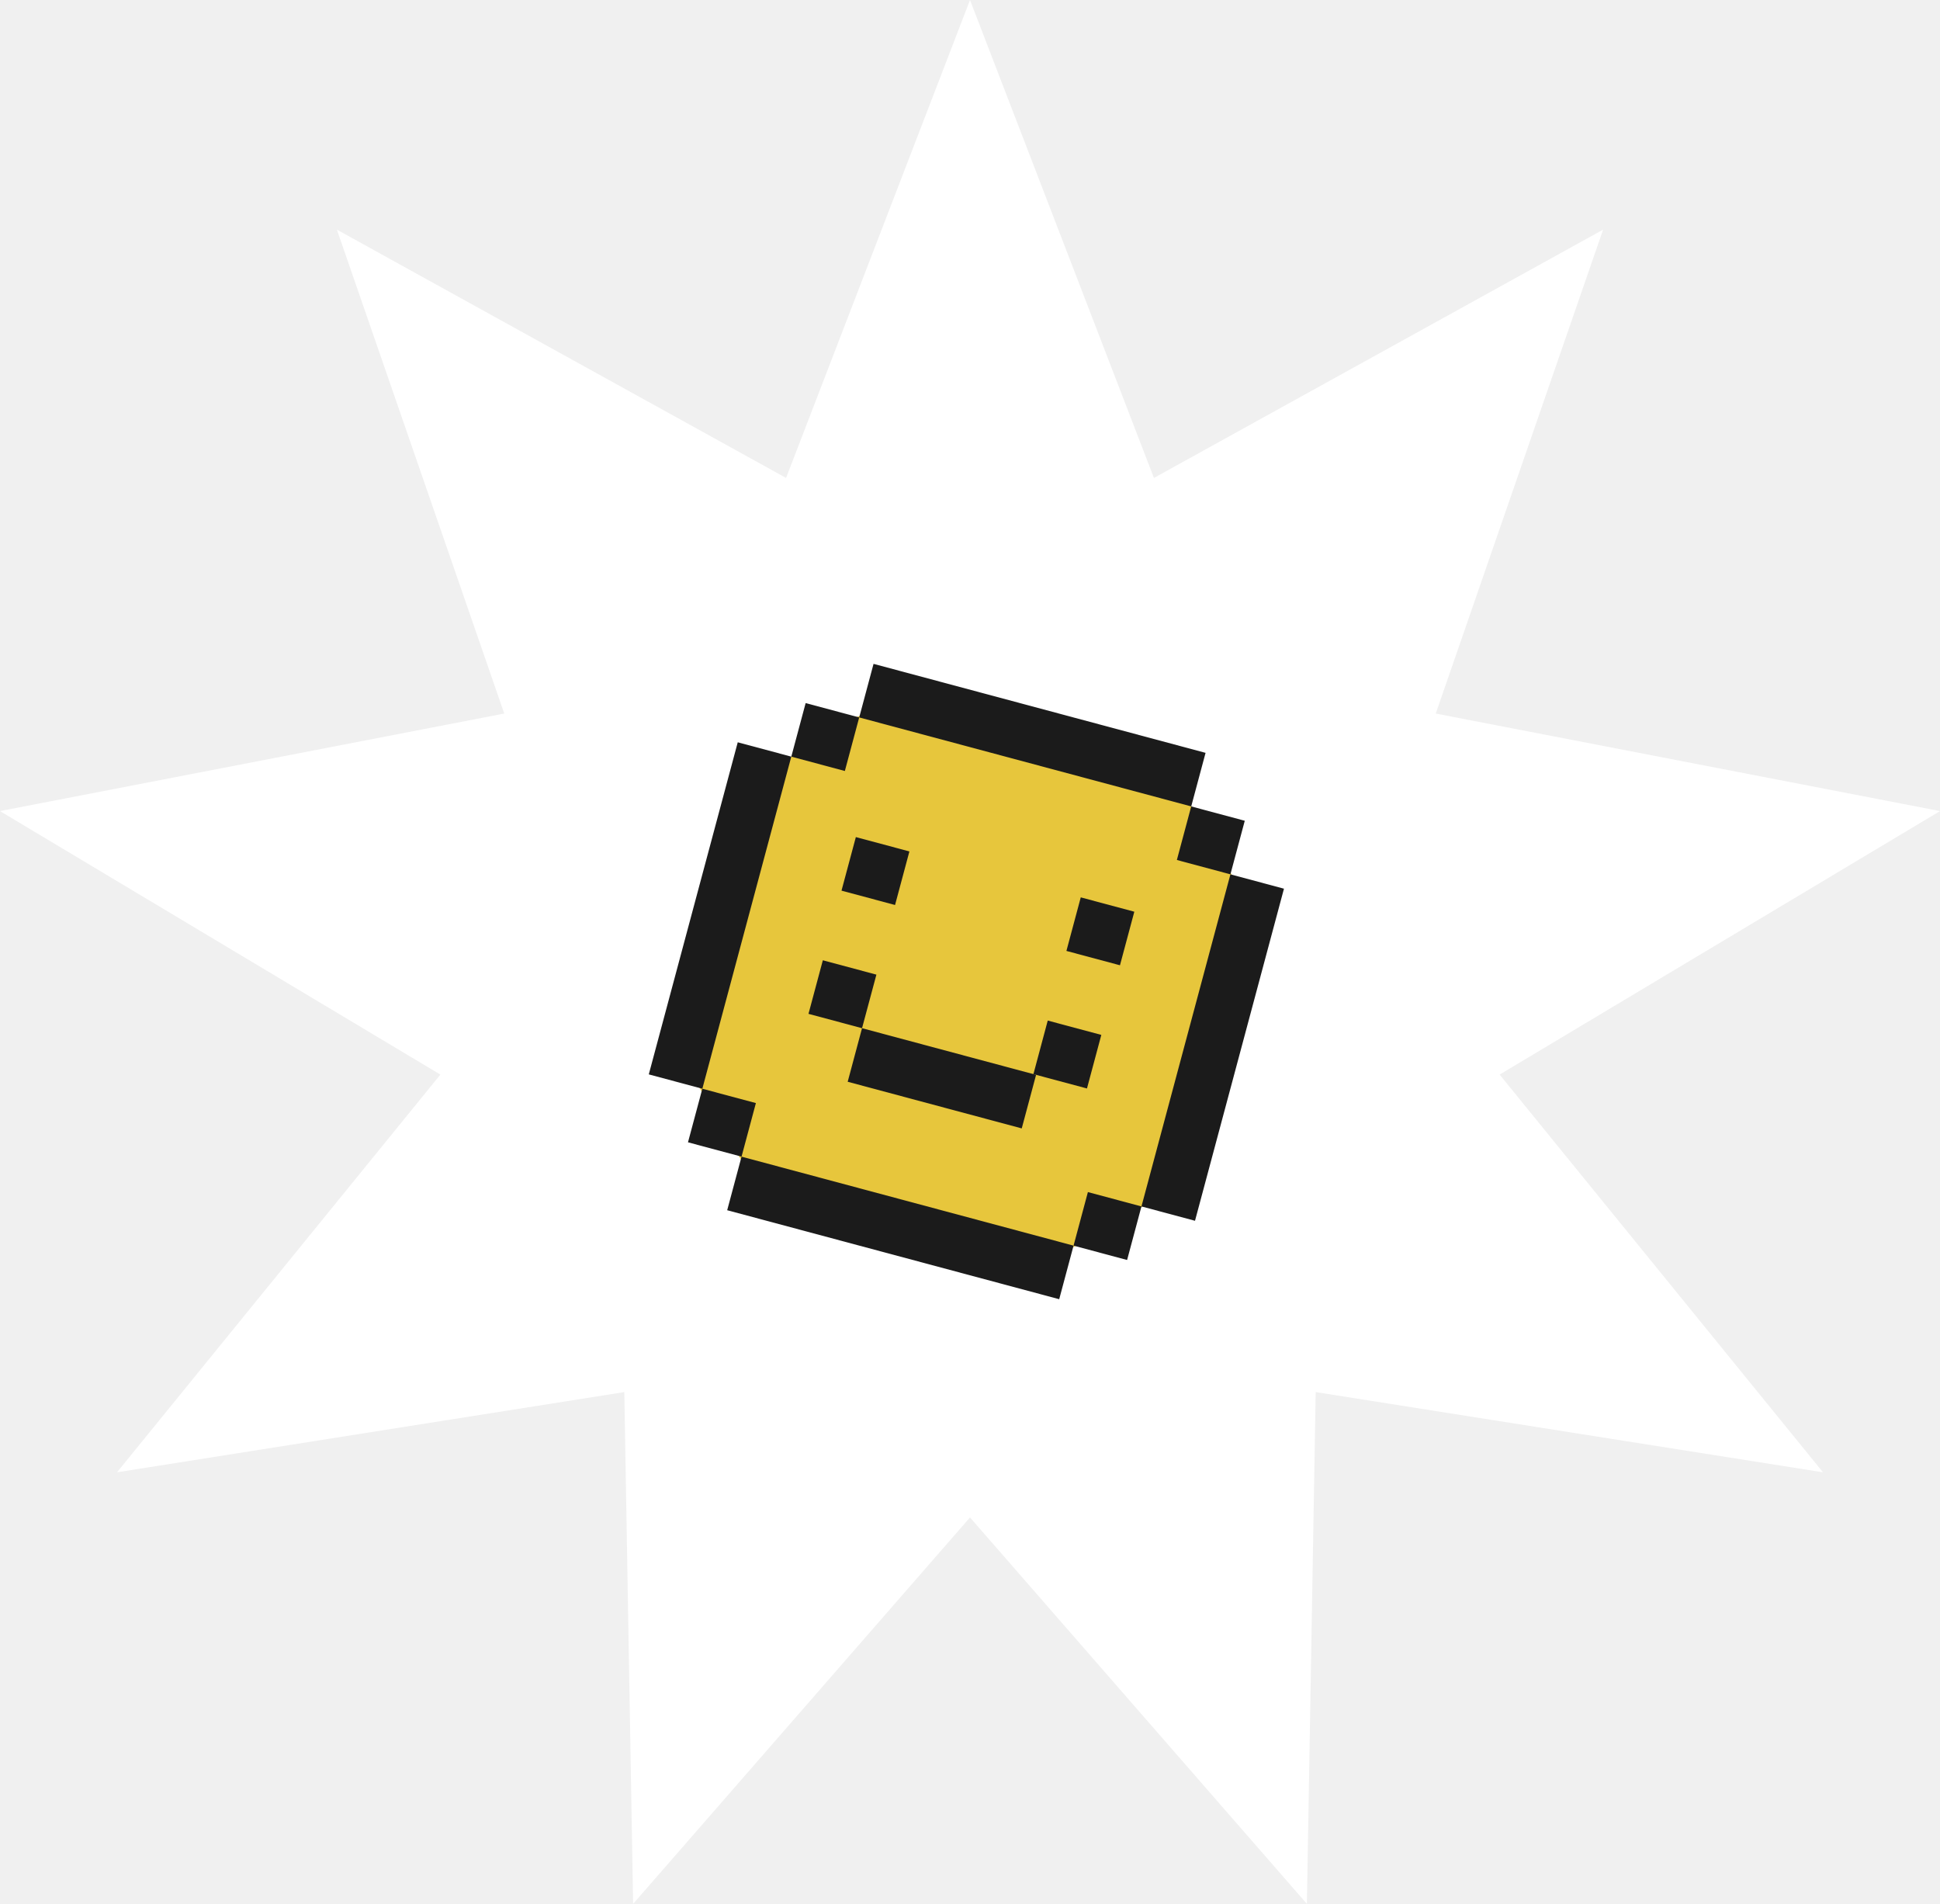
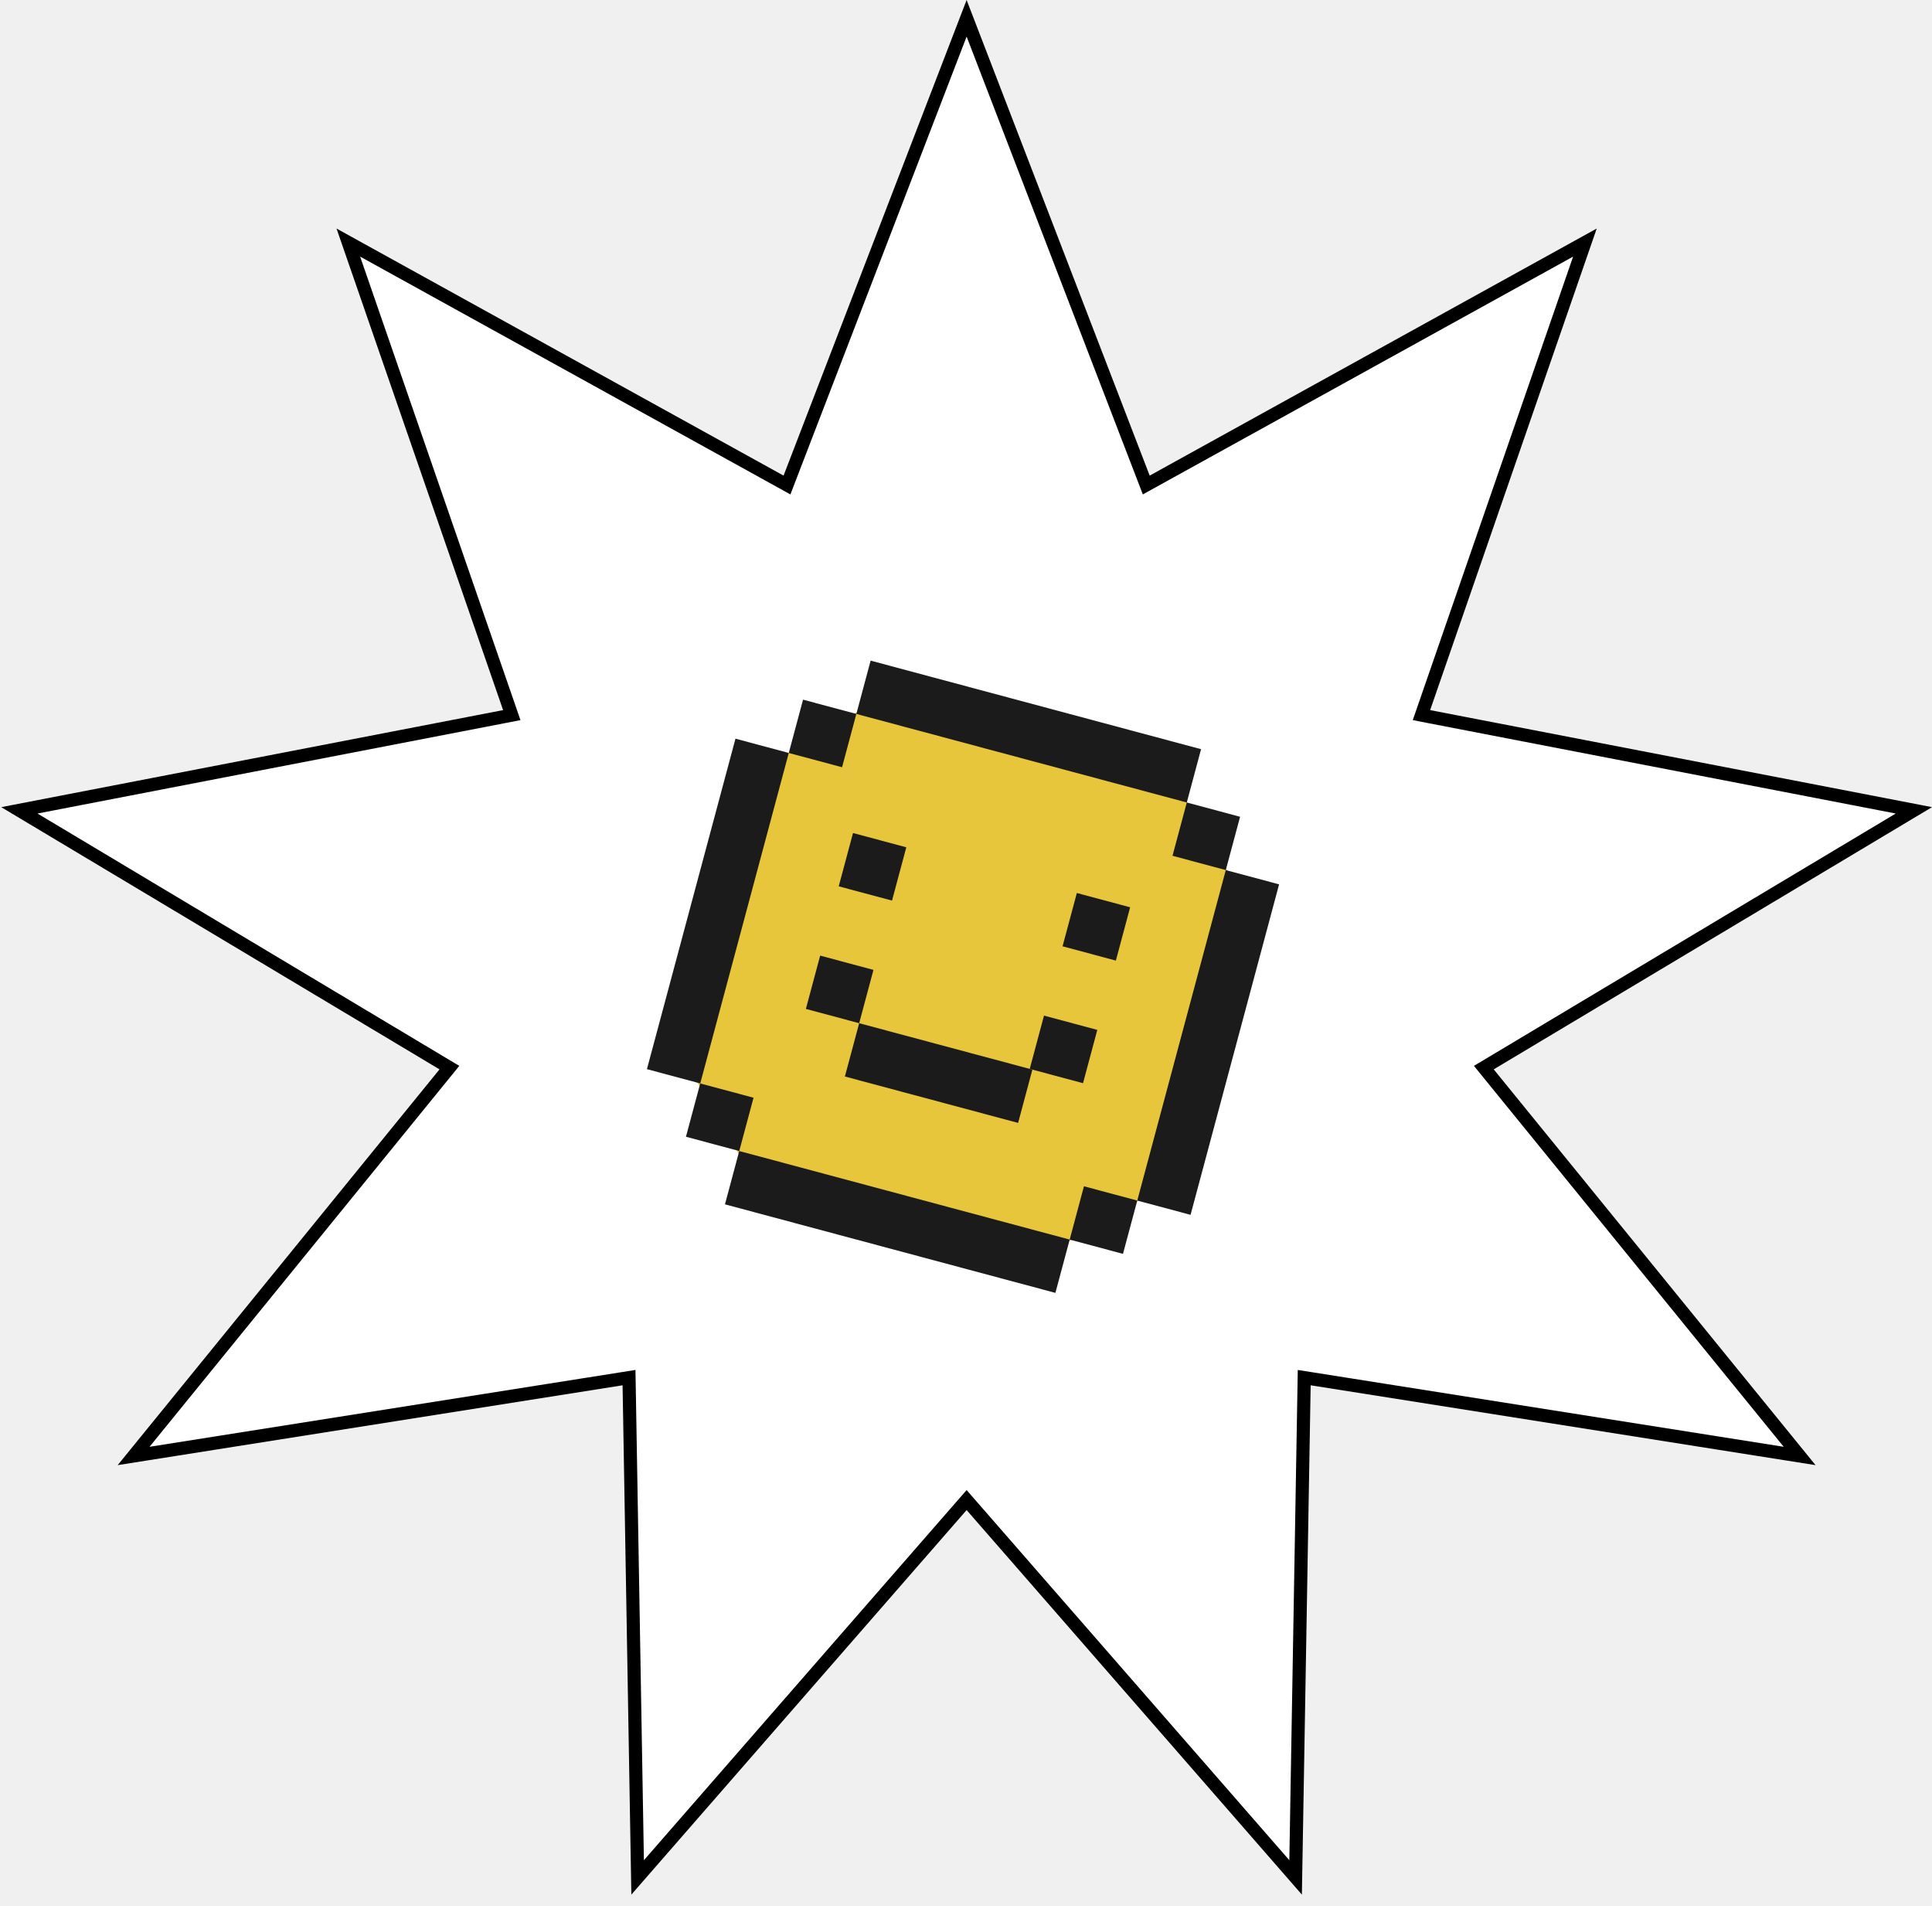
- <svg xmlns="http://www.w3.org/2000/svg" width="106" height="104" viewBox="0 0 106 104" fill="none">
-   <path d="M53 0L63.05 26.108L87.593 12.544L78.448 38.979L106 44.306L81.938 58.7L99.607 80.425L71.888 76.043L71.407 104L53 82.891L34.593 104L34.112 76.043L6.393 80.425L24.062 58.7L0 44.306L27.552 38.979L18.407 12.544L42.95 26.108L53 0Z" fill="white" />
-   <path d="M44.877 39.89L41.185 43.134L37.265 57.764L41.442 64.999L56.657 69.076L60.435 67.265L63.891 64.899L67.765 48.688L65.701 44.686L63.752 42.595L48.537 38.519L44.877 39.89Z" fill="#E7C63C" />
-   <path fill-rule="evenodd" clip-rule="evenodd" d="M65.087 44.051L46.946 39.19L47.73 36.264L65.871 41.125L65.087 44.051Z" fill="#1B1B1B" />
-   <path fill-rule="evenodd" clip-rule="evenodd" d="M57.874 70.97L39.733 66.109L40.517 63.183L58.658 68.044L57.874 70.97Z" fill="#1B1B1B" />
-   <path fill-rule="evenodd" clip-rule="evenodd" d="M67.229 47.761L64.303 46.977L65.087 44.051L68.013 44.835L67.229 47.761Z" fill="#1B1B1B" />
-   <path fill-rule="evenodd" clip-rule="evenodd" d="M46.162 42.116L43.236 41.332L44.02 38.406L46.946 39.19L46.162 42.116Z" fill="#1B1B1B" />
-   <path fill-rule="evenodd" clip-rule="evenodd" d="M48.905 49.436L45.979 48.652L46.763 45.726L49.689 46.51L48.905 49.436Z" fill="#1B1B1B" />
-   <path fill-rule="evenodd" clip-rule="evenodd" d="M47.101 56.166L44.175 55.382L44.959 52.456L47.886 53.24L47.101 56.166Z" fill="#1B1B1B" />
-   <path fill-rule="evenodd" clip-rule="evenodd" d="M55.827 61.64L46.317 59.092L47.101 56.166L56.611 58.714L55.827 61.64Z" fill="#1B1B1B" />
-   <path fill-rule="evenodd" clip-rule="evenodd" d="M61.194 52.729L58.268 51.945L59.052 49.019L61.978 49.803L61.194 52.729Z" fill="#1B1B1B" />
-   <path fill-rule="evenodd" clip-rule="evenodd" d="M59.391 59.459L56.465 58.675L57.248 55.749L60.175 56.533L59.391 59.459Z" fill="#1B1B1B" />
-   <path fill-rule="evenodd" clip-rule="evenodd" d="M40.517 63.183L37.591 62.399L38.375 59.473L41.301 60.257L40.517 63.183Z" fill="#1B1B1B" />
-   <path fill-rule="evenodd" clip-rule="evenodd" d="M61.584 68.828L58.658 68.044L59.442 65.118L62.368 65.902L61.584 68.828Z" fill="#1B1B1B" />
-   <path fill-rule="evenodd" clip-rule="evenodd" d="M70.155 48.545L65.294 66.686L62.368 65.902L67.229 47.761L70.155 48.545Z" fill="#1B1B1B" />
-   <path fill-rule="evenodd" clip-rule="evenodd" d="M43.236 41.332L38.375 59.473L35.449 58.689L40.31 40.548L43.236 41.332Z" fill="#1B1B1B" />
+ <svg xmlns="http://www.w3.org/2000/svg" width="147" height="145" viewBox="0 0 147 145" fill="none">
+   <path d="M87.717 36.62L120.592 18.453L108.343 53.858L108.154 54.403L108.72 54.513L145.621 61.647L113.396 80.924L112.9 81.22L113.264 81.668L136.928 110.764L99.802 104.894L99.234 104.804L99.224 105.379L98.579 142.826L73.924 114.551L73.547 114.119L73.17 114.551L48.515 142.826L47.87 105.379L47.86 104.804L47.292 104.894L10.166 110.764L33.83 81.668L34.194 81.22L33.698 80.924L1.473 61.647L38.374 54.513L38.94 54.403L38.752 53.858L26.503 18.453L59.377 36.62L59.879 36.898L60.085 36.362L73.547 1.392L87.009 36.362L87.215 36.898L87.717 36.62Z" fill="white" stroke="black" />
+   <path d="M62.289 55.283L57.173 59.78L51.74 80.056L57.528 90.082L78.615 95.732L83.851 93.224L88.641 89.944L94.009 67.477L91.149 61.93L88.448 59.033L67.362 53.383L62.289 55.283Z" fill="#E7C63C" />
+   <path fill-rule="evenodd" clip-rule="evenodd" d="M90.299 61.05L65.157 54.313L66.243 50.258L91.385 56.995L90.299 61.05Z" fill="#1B1B1B" />
+   <path fill-rule="evenodd" clip-rule="evenodd" d="M80.302 98.357L55.16 91.621L56.247 87.566L81.389 94.302L80.302 98.357Z" fill="#1B1B1B" />
+   <path fill-rule="evenodd" clip-rule="evenodd" d="M93.267 66.192L89.212 65.105L90.299 61.05L94.354 62.137L93.267 66.192Z" fill="#1B1B1B" />
+   <path fill-rule="evenodd" clip-rule="evenodd" d="M64.07 58.368L60.015 57.282L61.102 53.227L65.157 54.313L64.07 58.368Z" fill="#1B1B1B" />
+   <path fill-rule="evenodd" clip-rule="evenodd" d="M67.871 68.514L63.816 67.428L64.903 63.373L68.958 64.459L67.871 68.514Z" fill="#1B1B1B" />
+   <path fill-rule="evenodd" clip-rule="evenodd" d="M65.372 77.841L61.317 76.754L62.404 72.699L66.459 73.786L65.372 77.841Z" fill="#1B1B1B" />
+   <path fill-rule="evenodd" clip-rule="evenodd" d="M77.465 85.427L64.285 81.896L65.372 77.841L78.551 81.372L77.465 85.427Z" fill="#1B1B1B" />
+   <path fill-rule="evenodd" clip-rule="evenodd" d="M84.903 73.078L80.847 71.991L81.934 67.936L85.989 69.023L84.903 73.078Z" fill="#1B1B1B" />
+   <path fill-rule="evenodd" clip-rule="evenodd" d="M82.404 82.405L78.349 81.318L79.435 77.263L83.49 78.35L82.404 82.405Z" fill="#1B1B1B" />
+   <path fill-rule="evenodd" clip-rule="evenodd" d="M56.247 87.566L52.192 86.479L53.278 82.424L57.334 83.51L56.247 87.566Z" fill="#1B1B1B" />
+   <path fill-rule="evenodd" clip-rule="evenodd" d="M85.444 95.389L81.389 94.302L82.475 90.247L86.531 91.334L85.444 95.389Z" fill="#1B1B1B" />
+   <path fill-rule="evenodd" clip-rule="evenodd" d="M97.322 67.278L90.586 92.42L86.531 91.334L93.267 66.192L97.322 67.278Z" fill="#1B1B1B" />
+   <path fill-rule="evenodd" clip-rule="evenodd" d="M60.015 57.282L53.279 82.424L49.223 81.337L55.96 56.195L60.015 57.282Z" fill="#1B1B1B" />
</svg>
